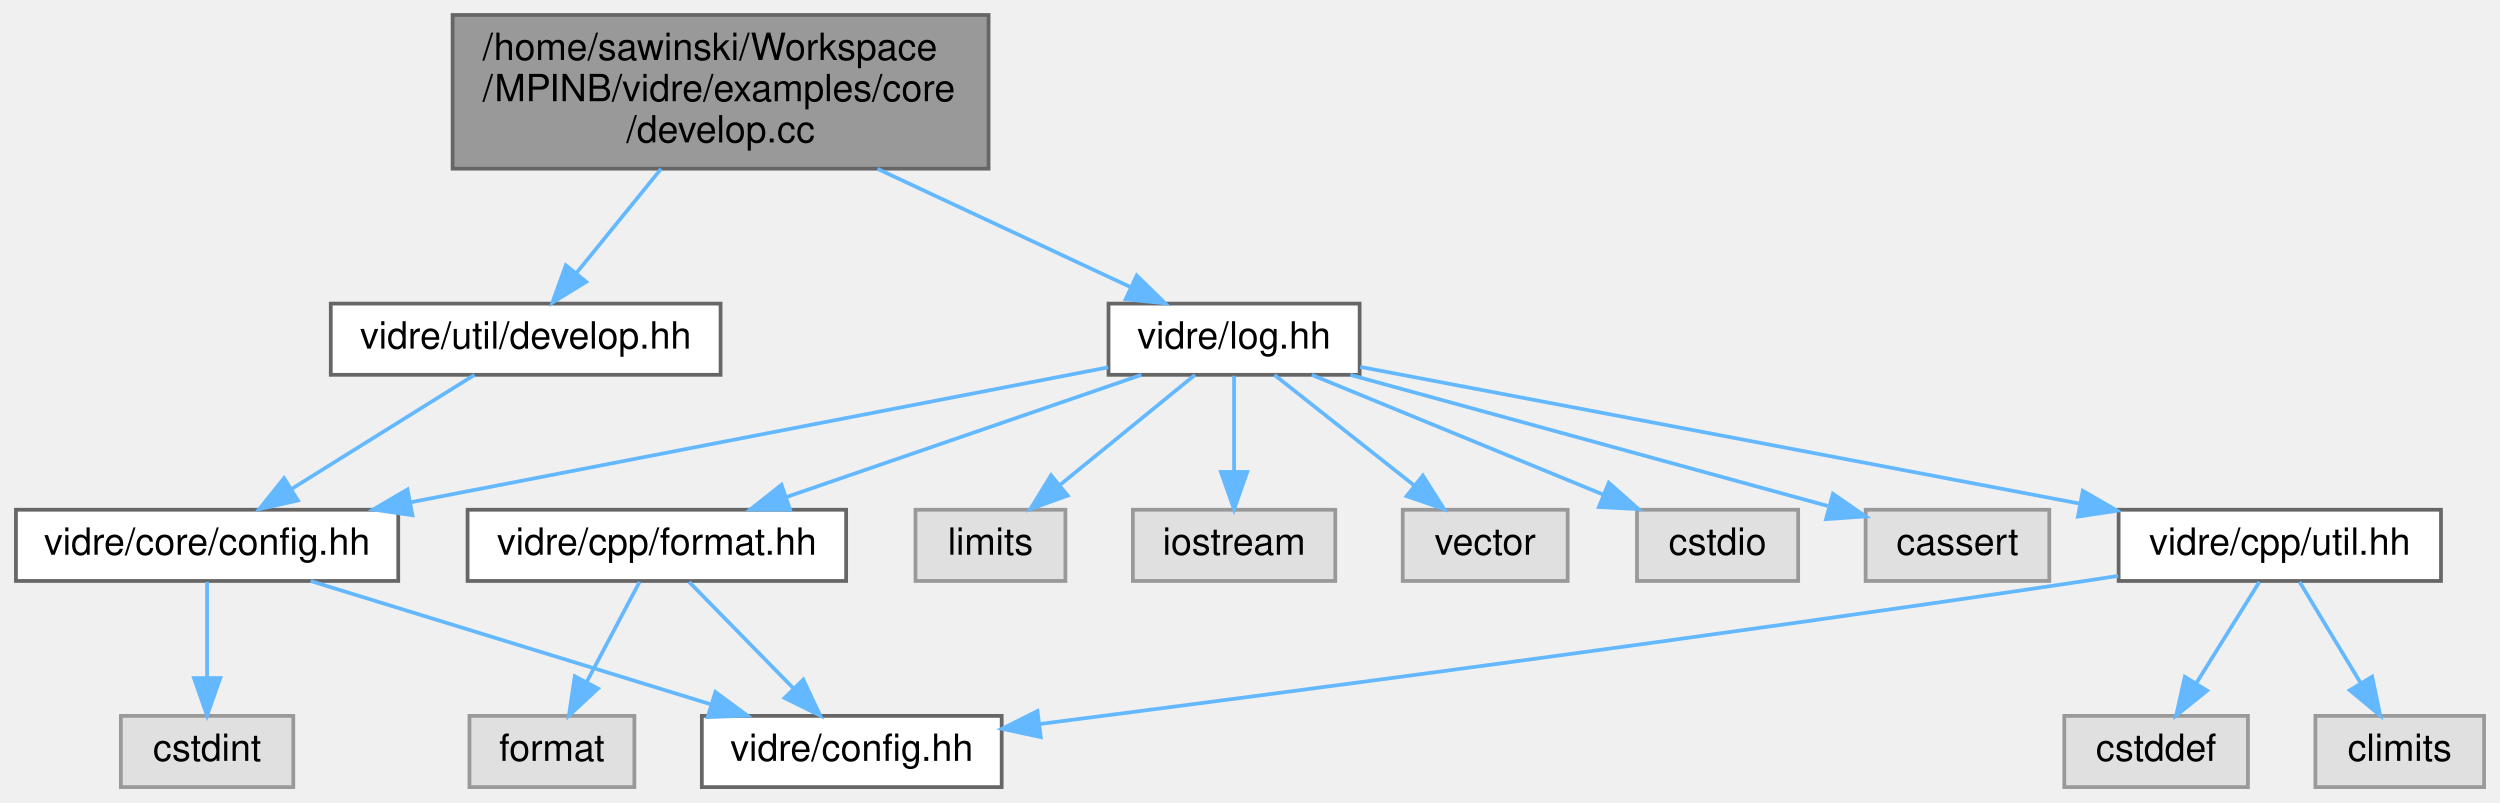
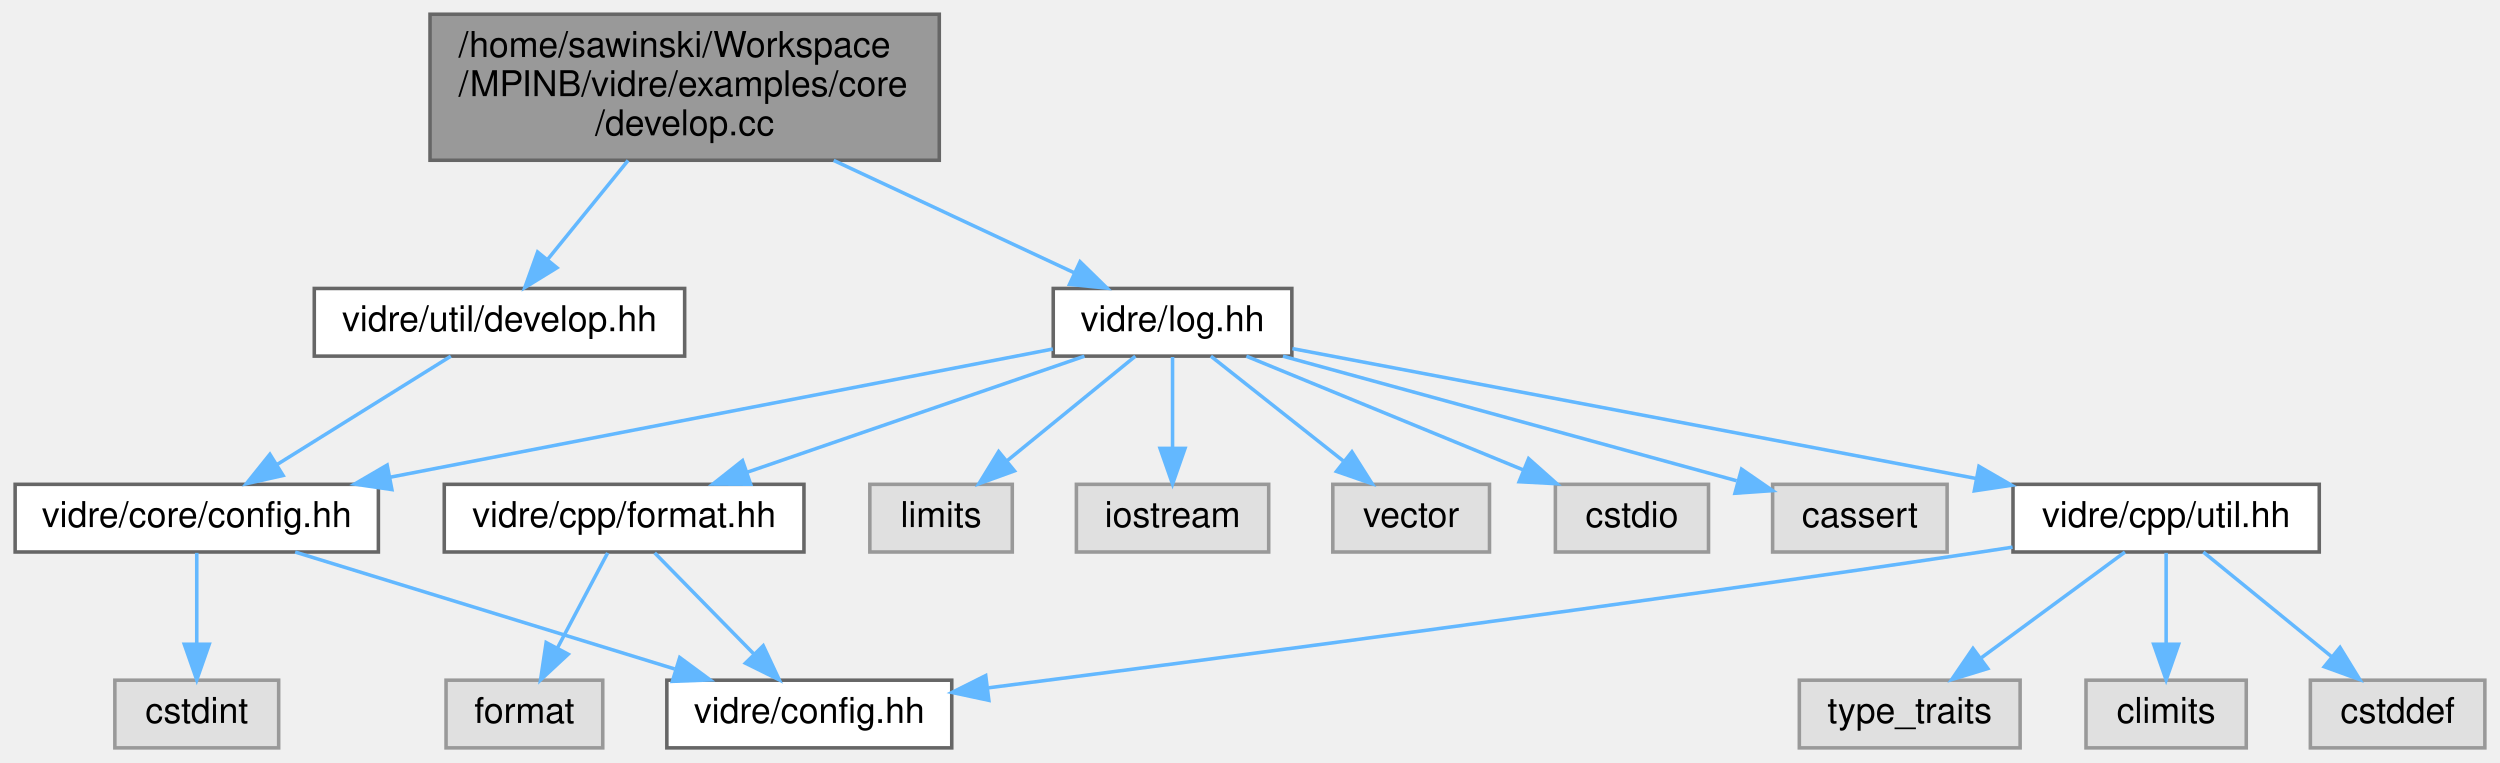
- <svg xmlns="http://www.w3.org/2000/svg" xmlns:xlink="http://www.w3.org/1999/xlink" width="667pt" height="214pt" viewBox="0.00 0.00 666.50 214.00">
+ <svg xmlns="http://www.w3.org/2000/svg" xmlns:xlink="http://www.w3.org/1999/xlink" width="702pt" height="214pt" viewBox="0.00 0.00 701.50 214.00">
  <g id="graph0" class="graph" transform="scale(1 1) rotate(0) translate(4 210)">
    <g id="Node000001" class="node">
      <g id="a_Node000001">
        <a xlink:title=" ">
          <polygon fill="#999999" stroke="#666666" points="259.5,-206 116.5,-206 116.5,-165 259.5,-165 259.5,-206" />
          <text text-anchor="start" x="124.5" y="-194" font-family="Helvetica,sans-Serif" font-size="10.00">/home/sawinski/Workspace</text>
          <text text-anchor="start" x="124.5" y="-183" font-family="Helvetica,sans-Serif" font-size="10.00">/MPINB/vidre/examples/core</text>
          <text text-anchor="middle" x="188" y="-172" font-family="Helvetica,sans-Serif" font-size="10.00">/develop.cc</text>
        </a>
      </g>
    </g>
    <g id="Node000002" class="node">
      <g id="a_Node000002">
        <a xlink:href="develop_8hh.html" target="_top" xlink:title=" ">
          <polygon fill="white" stroke="#666666" points="188,-129 84,-129 84,-110 188,-110 188,-129" />
          <text text-anchor="middle" x="136" y="-117" font-family="Helvetica,sans-Serif" font-size="10.00">vidre/util/develop.hh</text>
        </a>
      </g>
    </g>
    <g id="edge1_Node000001_Node000002" class="edge">
      <g id="a_edge1_Node000001_Node000002">
        <a xlink:title=" ">
          <path fill="none" stroke="#63b8ff" d="M172.12,-164.95C164.93,-156.11 156.53,-145.77 149.64,-137.29" />
          <polygon fill="#63b8ff" stroke="#63b8ff" points="152.14,-134.81 143.12,-129.26 146.71,-139.23 152.14,-134.81" />
        </a>
      </g>
    </g>
    <g id="Node000006" class="node">
      <g id="a_Node000006">
        <a xlink:href="log_8hh.html" target="_top" xlink:title=" ">
          <polygon fill="white" stroke="#666666" points="358.5,-129 291.5,-129 291.5,-110 358.5,-110 358.5,-129" />
          <text text-anchor="middle" x="325" y="-117" font-family="Helvetica,sans-Serif" font-size="10.00">vidre/log.hh</text>
        </a>
      </g>
    </g>
    <g id="edge5_Node000001_Node000006" class="edge">
      <g id="a_edge5_Node000001_Node000006">
        <a xlink:title=" ">
          <path fill="none" stroke="#63b8ff" d="M229.85,-164.95C251.79,-154.7 278.06,-142.43 297.43,-133.38" />
          <polygon fill="#63b8ff" stroke="#63b8ff" points="299.03,-136.5 306.61,-129.09 296.07,-130.15 299.03,-136.5" />
        </a>
      </g>
    </g>
    <g id="Node000003" class="node">
      <g id="a_Node000003">
        <a xlink:href="libs_2core_2vidre_2core_2config_8hh.html" target="_top" xlink:title=" ">
          <polygon fill="white" stroke="#666666" points="102,-74 0,-74 0,-55 102,-55 102,-74" />
          <text text-anchor="middle" x="51" y="-62" font-family="Helvetica,sans-Serif" font-size="10.00">vidre/core/config.hh</text>
        </a>
      </g>
    </g>
    <g id="edge2_Node000002_Node000003" class="edge">
      <g id="a_edge2_Node000002_Node000003">
        <a xlink:title=" ">
          <path fill="none" stroke="#63b8ff" d="M122.34,-109.98C109.16,-101.77 88.97,-89.18 73.43,-79.49" />
          <polygon fill="#63b8ff" stroke="#63b8ff" points="75.24,-76.49 64.91,-74.17 71.54,-82.43 75.24,-76.49" />
        </a>
      </g>
    </g>
    <g id="Node000004" class="node">
      <g id="a_Node000004">
        <a xlink:href="vidre_2config_8hh.html" target="_top" xlink:title=" ">
          <polygon fill="white" stroke="#666666" points="263,-19 183,-19 183,0 263,0 263,-19" />
          <text text-anchor="middle" x="223" y="-7" font-family="Helvetica,sans-Serif" font-size="10.00">vidre/config.hh</text>
        </a>
      </g>
    </g>
    <g id="edge3_Node000003_Node000004" class="edge">
      <g id="a_edge3_Node000003_Node000004">
        <a xlink:title=" ">
          <path fill="none" stroke="#63b8ff" d="M78.63,-54.98C107.51,-46.09 153.01,-32.07 185.2,-22.15" />
          <polygon fill="#63b8ff" stroke="#63b8ff" points="186.62,-25.37 195.15,-19.08 184.56,-18.68 186.62,-25.37" />
        </a>
      </g>
    </g>
    <g id="Node000005" class="node">
      <g id="a_Node000005">
        <a xlink:title=" ">
          <polygon fill="#e0e0e0" stroke="#999999" points="74,-19 28,-19 28,0 74,0 74,-19" />
          <text text-anchor="middle" x="51" y="-7" font-family="Helvetica,sans-Serif" font-size="10.00">cstdint</text>
        </a>
      </g>
    </g>
    <g id="edge4_Node000003_Node000005" class="edge">
      <g id="a_edge4_Node000003_Node000005">
        <a xlink:title=" ">
          <path fill="none" stroke="#63b8ff" d="M51,-54.75C51,-47.8 51,-37.85 51,-29.13" />
          <polygon fill="#63b8ff" stroke="#63b8ff" points="54.5,-29.09 51,-19.09 47.5,-29.09 54.5,-29.09" />
        </a>
      </g>
    </g>
    <g id="edge6_Node000006_Node000003" class="edge">
      <g id="a_edge6_Node000006_Node000003">
        <a xlink:title=" ">
          <path fill="none" stroke="#63b8ff" d="M291.4,-112C244.99,-103.02 160.72,-86.72 105.3,-76" />
          <polygon fill="#63b8ff" stroke="#63b8ff" points="105.79,-72.53 95.31,-74.07 104.46,-79.41 105.79,-72.53" />
        </a>
      </g>
    </g>
    <g id="Node000007" class="node">
      <g id="a_Node000007">
        <a xlink:href="core_2vidre_2cpp_2util_8hh.html" target="_top" xlink:title=" ">
          <polygon fill="white" stroke="#666666" points="647,-74 561,-74 561,-55 647,-55 647,-74" />
          <text text-anchor="middle" x="604" y="-62" font-family="Helvetica,sans-Serif" font-size="10.00">vidre/cpp/util.hh</text>
        </a>
      </g>
    </g>
    <g id="edge7_Node000006_Node000007" class="edge">
      <g id="a_edge7_Node000006_Node000007">
        <a xlink:title=" ">
          <path fill="none" stroke="#63b8ff" d="M358.65,-112.11C406.37,-103.04 494.17,-86.36 550.77,-75.61" />
          <polygon fill="#63b8ff" stroke="#63b8ff" points="551.44,-79.05 560.61,-73.74 550.14,-72.17 551.44,-79.05" />
        </a>
      </g>
    </g>
-     <g id="Node000010" class="node">
-       <g id="a_Node000010">
+     <g id="Node000011" class="node">
+       <g id="a_Node000011">
        <a xlink:href="core_2vidre_2cpp_2format_8hh.html" target="_top" xlink:title=" ">
          <polygon fill="white" stroke="#666666" points="221.5,-74 120.5,-74 120.5,-55 221.5,-55 221.5,-74" />
          <text text-anchor="middle" x="171" y="-62" font-family="Helvetica,sans-Serif" font-size="10.00">vidre/cpp/format.hh</text>
        </a>
      </g>
    </g>
-     <g id="edge11_Node000006_Node000010" class="edge">
-       <g id="a_edge11_Node000006_Node000010">
+     <g id="edge12_Node000006_Node000011" class="edge">
+       <g id="a_edge12_Node000006_Node000011">
        <a xlink:title=" ">
          <path fill="none" stroke="#63b8ff" d="M300.26,-109.98C274.63,-101.16 234.37,-87.31 205.59,-77.41" />
          <polygon fill="#63b8ff" stroke="#63b8ff" points="206.53,-74.03 195.94,-74.08 204.25,-80.65 206.53,-74.03" />
        </a>
      </g>
    </g>
+     <g id="Node000013" class="node">
+       <g id="a_Node000013">
+         <a xlink:title=" ">
+           <polygon fill="#e0e0e0" stroke="#999999" points="280,-74 240,-74 240,-55 280,-55 280,-74" />
+           <text text-anchor="middle" x="260" y="-62" font-family="Helvetica,sans-Serif" font-size="10.00">limits</text>
+         </a>
+       </g>
+     </g>
+     <g id="edge15_Node000006_Node000013" class="edge">
+       <g id="a_edge15_Node000006_Node000013">
+         <a xlink:title=" ">
+           <path fill="none" stroke="#63b8ff" d="M314.56,-109.98C304.85,-102.07 290.18,-90.11 278.5,-80.58" />
+           <polygon fill="#63b8ff" stroke="#63b8ff" points="280.6,-77.78 270.63,-74.17 276.17,-83.2 280.6,-77.78" />
+         </a>
+       </g>
+     </g>
+     <g id="Node000014" class="node">
+       <g id="a_Node000014">
+         <a xlink:title=" ">
+           <polygon fill="#e0e0e0" stroke="#999999" points="352,-74 298,-74 298,-55 352,-55 352,-74" />
+           <text text-anchor="middle" x="325" y="-62" font-family="Helvetica,sans-Serif" font-size="10.00">iostream</text>
+         </a>
+       </g>
+     </g>
+     <g id="edge16_Node000006_Node000014" class="edge">
+       <g id="a_edge16_Node000006_Node000014">
+         <a xlink:title=" ">
+           <path fill="none" stroke="#63b8ff" d="M325,-109.75C325,-102.8 325,-92.85 325,-84.13" />
+           <polygon fill="#63b8ff" stroke="#63b8ff" points="328.5,-84.09 325,-74.09 321.5,-84.09 328.5,-84.09" />
+         </a>
+       </g>
+     </g>
+     <g id="Node000015" class="node">
+       <g id="a_Node000015">
+         <a xlink:title=" ">
+           <polygon fill="#e0e0e0" stroke="#999999" points="414,-74 370,-74 370,-55 414,-55 414,-74" />
+           <text text-anchor="middle" x="392" y="-62" font-family="Helvetica,sans-Serif" font-size="10.00">vector</text>
+         </a>
+       </g>
+     </g>
+     <g id="edge17_Node000006_Node000015" class="edge">
+       <g id="a_edge17_Node000006_Node000015">
+         <a xlink:title=" ">
+           <path fill="none" stroke="#63b8ff" d="M335.76,-109.98C345.77,-102.07 360.89,-90.11 372.93,-80.58" />
+           <polygon fill="#63b8ff" stroke="#63b8ff" points="375.37,-83.12 381.04,-74.17 371.03,-77.63 375.37,-83.12" />
+         </a>
+       </g>
+     </g>
+     <g id="Node000016" class="node">
+       <g id="a_Node000016">
+         <a xlink:title=" ">
+           <polygon fill="#e0e0e0" stroke="#999999" points="475.5,-74 432.5,-74 432.5,-55 475.5,-55 475.5,-74" />
+           <text text-anchor="middle" x="454" y="-62" font-family="Helvetica,sans-Serif" font-size="10.00">cstdio</text>
+         </a>
+       </g>
+     </g>
+     <g id="edge18_Node000006_Node000016" class="edge">
+       <g id="a_edge18_Node000006_Node000016">
+         <a xlink:title=" ">
+           <path fill="none" stroke="#63b8ff" d="M345.73,-109.98C366.76,-101.34 399.55,-87.87 423.54,-78.02" />
+           <polygon fill="#63b8ff" stroke="#63b8ff" points="424.98,-81.21 432.9,-74.17 422.32,-74.73 424.98,-81.21" />
+         </a>
+       </g>
+     </g>
+     <g id="Node000017" class="node">
+       <g id="a_Node000017">
+         <a xlink:title=" ">
+           <polygon fill="#e0e0e0" stroke="#999999" points="542.5,-74 493.5,-74 493.5,-55 542.5,-55 542.5,-74" />
+           <text text-anchor="middle" x="518" y="-62" font-family="Helvetica,sans-Serif" font-size="10.00">cassert</text>
+         </a>
+       </g>
+     </g>
+     <g id="edge19_Node000006_Node000017" class="edge">
+       <g id="a_edge19_Node000006_Node000017">
+         <a xlink:title=" ">
+           <path fill="none" stroke="#63b8ff" d="M356.01,-109.98C390.83,-100.42 447.18,-84.95 483.4,-75" />
+           <polygon fill="#63b8ff" stroke="#63b8ff" points="484.78,-78.25 493.5,-72.23 482.93,-71.5 484.78,-78.25" />
+         </a>
+       </g>
+     </g>
+     <g id="edge8_Node000007_Node000004" class="edge">
+       <g id="a_edge8_Node000007_Node000004">
+         <a xlink:title=" ">
+           <path fill="none" stroke="#63b8ff" d="M560.88,-56.36C557.88,-55.89 554.9,-55.43 552,-55 453.45,-40.28 337.97,-25.15 273.36,-16.87" />
+           <polygon fill="#63b8ff" stroke="#63b8ff" points="273.42,-13.35 263.06,-15.56 272.54,-20.3 273.42,-13.35" />
+         </a>
+       </g>
+     </g>
+     <g id="Node000008" class="node">
+       <g id="a_Node000008">
+         <a xlink:title=" ">
+           <polygon fill="#e0e0e0" stroke="#999999" points="563,-19 501,-19 501,0 563,0 563,-19" />
+           <text text-anchor="middle" x="532" y="-7" font-family="Helvetica,sans-Serif" font-size="10.00">type_traits</text>
+         </a>
+       </g>
+     </g>
+     <g id="edge9_Node000007_Node000008" class="edge">
+       <g id="a_edge9_Node000007_Node000008">
+         <a xlink:title=" ">
+           <path fill="none" stroke="#63b8ff" d="M592.43,-54.98C581.58,-47 565.12,-34.88 552.12,-25.31" />
+           <polygon fill="#63b8ff" stroke="#63b8ff" points="553.91,-22.28 543.78,-19.17 549.76,-27.92 553.91,-22.28" />
+         </a>
+       </g>
+     </g>
+     <g id="Node000009" class="node">
+       <g id="a_Node000009">
+         <a xlink:title=" ">
+           <polygon fill="#e0e0e0" stroke="#999999" points="626.5,-19 581.5,-19 581.5,0 626.5,0 626.5,-19" />
+           <text text-anchor="middle" x="604" y="-7" font-family="Helvetica,sans-Serif" font-size="10.00">climits</text>
+         </a>
+       </g>
+     </g>
+     <g id="edge10_Node000007_Node000009" class="edge">
+       <g id="a_edge10_Node000007_Node000009">
+         <a xlink:title=" ">
+           <path fill="none" stroke="#63b8ff" d="M604,-54.75C604,-47.8 604,-37.85 604,-29.13" />
+           <polygon fill="#63b8ff" stroke="#63b8ff" points="607.5,-29.09 604,-19.09 600.5,-29.09 607.5,-29.09" />
+         </a>
+       </g>
+     </g>
+     <g id="Node000010" class="node">
+       <g id="a_Node000010">
+         <a xlink:title=" ">
+           <polygon fill="#e0e0e0" stroke="#999999" points="693.5,-19 644.5,-19 644.5,0 693.5,0 693.5,-19" />
+           <text text-anchor="middle" x="669" y="-7" font-family="Helvetica,sans-Serif" font-size="10.00">cstddef</text>
+         </a>
+       </g>
+     </g>
+     <g id="edge11_Node000007_Node000010" class="edge">
+       <g id="a_edge11_Node000007_Node000010">
+         <a xlink:title=" ">
+           <path fill="none" stroke="#63b8ff" d="M614.44,-54.98C624.15,-47.07 638.82,-35.11 650.5,-25.58" />
+           <polygon fill="#63b8ff" stroke="#63b8ff" points="652.83,-28.2 658.37,-19.17 648.4,-22.78 652.83,-28.2" />
+         </a>
+       </g>
+     </g>
+     <g id="edge13_Node000011_Node000004" class="edge">
+       <g id="a_edge13_Node000011_Node000004">
+         <a xlink:title=" ">
+           <path fill="none" stroke="#63b8ff" d="M179.59,-54.75C187.16,-47.03 198.38,-35.6 207.51,-26.28" />
+           <polygon fill="#63b8ff" stroke="#63b8ff" points="210.07,-28.68 214.57,-19.09 205.07,-23.78 210.07,-28.68" />
+         </a>
+       </g>
+     </g>
    <g id="Node000012" class="node">
      <g id="a_Node000012">
        <a xlink:title=" ">
-           <polygon fill="#e0e0e0" stroke="#999999" points="280,-74 240,-74 240,-55 280,-55 280,-74" />
-           <text text-anchor="middle" x="260" y="-62" font-family="Helvetica,sans-Serif" font-size="10.00">limits</text>
-         </a>
-       </g>
-     </g>
-     <g id="edge14_Node000006_Node000012" class="edge">
-       <g id="a_edge14_Node000006_Node000012">
-         <a xlink:title=" ">
-           <path fill="none" stroke="#63b8ff" d="M314.56,-109.98C304.85,-102.07 290.18,-90.11 278.5,-80.58" />
-           <polygon fill="#63b8ff" stroke="#63b8ff" points="280.6,-77.78 270.63,-74.17 276.17,-83.2 280.6,-77.78" />
-         </a>
-       </g>
-     </g>
-     <g id="Node000013" class="node">
-       <g id="a_Node000013">
-         <a xlink:title=" ">
-           <polygon fill="#e0e0e0" stroke="#999999" points="352,-74 298,-74 298,-55 352,-55 352,-74" />
-           <text text-anchor="middle" x="325" y="-62" font-family="Helvetica,sans-Serif" font-size="10.00">iostream</text>
-         </a>
-       </g>
-     </g>
-     <g id="edge15_Node000006_Node000013" class="edge">
-       <g id="a_edge15_Node000006_Node000013">
-         <a xlink:title=" ">
-           <path fill="none" stroke="#63b8ff" d="M325,-109.75C325,-102.8 325,-92.85 325,-84.13" />
-           <polygon fill="#63b8ff" stroke="#63b8ff" points="328.5,-84.09 325,-74.09 321.5,-84.09 328.5,-84.09" />
-         </a>
-       </g>
-     </g>
-     <g id="Node000014" class="node">
-       <g id="a_Node000014">
-         <a xlink:title=" ">
-           <polygon fill="#e0e0e0" stroke="#999999" points="414,-74 370,-74 370,-55 414,-55 414,-74" />
-           <text text-anchor="middle" x="392" y="-62" font-family="Helvetica,sans-Serif" font-size="10.00">vector</text>
-         </a>
-       </g>
-     </g>
-     <g id="edge16_Node000006_Node000014" class="edge">
-       <g id="a_edge16_Node000006_Node000014">
-         <a xlink:title=" ">
-           <path fill="none" stroke="#63b8ff" d="M335.76,-109.98C345.77,-102.07 360.89,-90.11 372.93,-80.58" />
-           <polygon fill="#63b8ff" stroke="#63b8ff" points="375.37,-83.12 381.04,-74.17 371.03,-77.63 375.37,-83.12" />
-         </a>
-       </g>
-     </g>
-     <g id="Node000015" class="node">
-       <g id="a_Node000015">
-         <a xlink:title=" ">
-           <polygon fill="#e0e0e0" stroke="#999999" points="475.5,-74 432.5,-74 432.5,-55 475.5,-55 475.5,-74" />
-           <text text-anchor="middle" x="454" y="-62" font-family="Helvetica,sans-Serif" font-size="10.00">cstdio</text>
-         </a>
-       </g>
-     </g>
-     <g id="edge17_Node000006_Node000015" class="edge">
-       <g id="a_edge17_Node000006_Node000015">
-         <a xlink:title=" ">
-           <path fill="none" stroke="#63b8ff" d="M345.73,-109.98C366.76,-101.34 399.55,-87.87 423.54,-78.02" />
-           <polygon fill="#63b8ff" stroke="#63b8ff" points="424.98,-81.21 432.9,-74.17 422.32,-74.73 424.98,-81.21" />
-         </a>
-       </g>
-     </g>
-     <g id="Node000016" class="node">
-       <g id="a_Node000016">
-         <a xlink:title=" ">
-           <polygon fill="#e0e0e0" stroke="#999999" points="542.5,-74 493.5,-74 493.5,-55 542.5,-55 542.5,-74" />
-           <text text-anchor="middle" x="518" y="-62" font-family="Helvetica,sans-Serif" font-size="10.00">cassert</text>
-         </a>
-       </g>
-     </g>
-     <g id="edge18_Node000006_Node000016" class="edge">
-       <g id="a_edge18_Node000006_Node000016">
-         <a xlink:title=" ">
-           <path fill="none" stroke="#63b8ff" d="M356.01,-109.98C390.83,-100.42 447.18,-84.95 483.4,-75" />
-           <polygon fill="#63b8ff" stroke="#63b8ff" points="484.78,-78.25 493.5,-72.23 482.93,-71.5 484.78,-78.25" />
-         </a>
-       </g>
-     </g>
-     <g id="edge8_Node000007_Node000004" class="edge">
-       <g id="a_edge8_Node000007_Node000004">
-         <a xlink:title=" ">
-           <path fill="none" stroke="#63b8ff" d="M560.88,-56.36C557.88,-55.89 554.9,-55.43 552,-55 453.45,-40.28 337.97,-25.15 273.36,-16.87" />
-           <polygon fill="#63b8ff" stroke="#63b8ff" points="273.42,-13.35 263.06,-15.56 272.54,-20.3 273.42,-13.35" />
-         </a>
-       </g>
-     </g>
-     <g id="Node000008" class="node">
-       <g id="a_Node000008">
-         <a xlink:title=" ">
-           <polygon fill="#e0e0e0" stroke="#999999" points="658.5,-19 613.5,-19 613.5,0 658.5,0 658.5,-19" />
-           <text text-anchor="middle" x="636" y="-7" font-family="Helvetica,sans-Serif" font-size="10.00">climits</text>
-         </a>
-       </g>
-     </g>
-     <g id="edge9_Node000007_Node000008" class="edge">
-       <g id="a_edge9_Node000007_Node000008">
-         <a xlink:title=" ">
-           <path fill="none" stroke="#63b8ff" d="M609.28,-54.75C613.71,-47.42 620.16,-36.73 625.62,-27.7" />
-           <polygon fill="#63b8ff" stroke="#63b8ff" points="628.64,-29.46 630.81,-19.09 622.65,-25.84 628.64,-29.46" />
-         </a>
-       </g>
-     </g>
-     <g id="Node000009" class="node">
-       <g id="a_Node000009">
-         <a xlink:title=" ">
-           <polygon fill="#e0e0e0" stroke="#999999" points="595.5,-19 546.5,-19 546.5,0 595.5,0 595.5,-19" />
-           <text text-anchor="middle" x="571" y="-7" font-family="Helvetica,sans-Serif" font-size="10.00">cstddef</text>
-         </a>
-       </g>
-     </g>
-     <g id="edge10_Node000007_Node000009" class="edge">
-       <g id="a_edge10_Node000007_Node000009">
-         <a xlink:title=" ">
-           <path fill="none" stroke="#63b8ff" d="M598.55,-54.75C593.99,-47.42 587.33,-36.73 581.71,-27.7" />
-           <polygon fill="#63b8ff" stroke="#63b8ff" points="584.6,-25.73 576.35,-19.09 578.66,-29.43 584.6,-25.73" />
-         </a>
-       </g>
-     </g>
-     <g id="edge12_Node000010_Node000004" class="edge">
-       <g id="a_edge12_Node000010_Node000004">
-         <a xlink:title=" ">
-           <path fill="none" stroke="#63b8ff" d="M179.59,-54.75C187.16,-47.03 198.38,-35.6 207.51,-26.28" />
-           <polygon fill="#63b8ff" stroke="#63b8ff" points="210.07,-28.68 214.57,-19.09 205.07,-23.78 210.07,-28.68" />
-         </a>
-       </g>
-     </g>
-     <g id="Node000011" class="node">
-       <g id="a_Node000011">
-         <a xlink:title=" ">
          <polygon fill="#e0e0e0" stroke="#999999" points="165,-19 121,-19 121,0 165,0 165,-19" />
          <text text-anchor="middle" x="143" y="-7" font-family="Helvetica,sans-Serif" font-size="10.00">format</text>
        </a>
      </g>
    </g>
-     <g id="edge13_Node000010_Node000011" class="edge">
-       <g id="a_edge13_Node000010_Node000011">
+     <g id="edge14_Node000011_Node000012" class="edge">
+       <g id="a_edge14_Node000011_Node000012">
        <a xlink:title=" ">
          <path fill="none" stroke="#63b8ff" d="M166.38,-54.75C162.54,-47.49 156.98,-36.95 152.24,-27.98" />
          <polygon fill="#63b8ff" stroke="#63b8ff" points="155.3,-26.3 147.54,-19.09 149.11,-29.57 155.3,-26.3" />
        </a>
      </g>
    </g>
  </g>
</svg>
